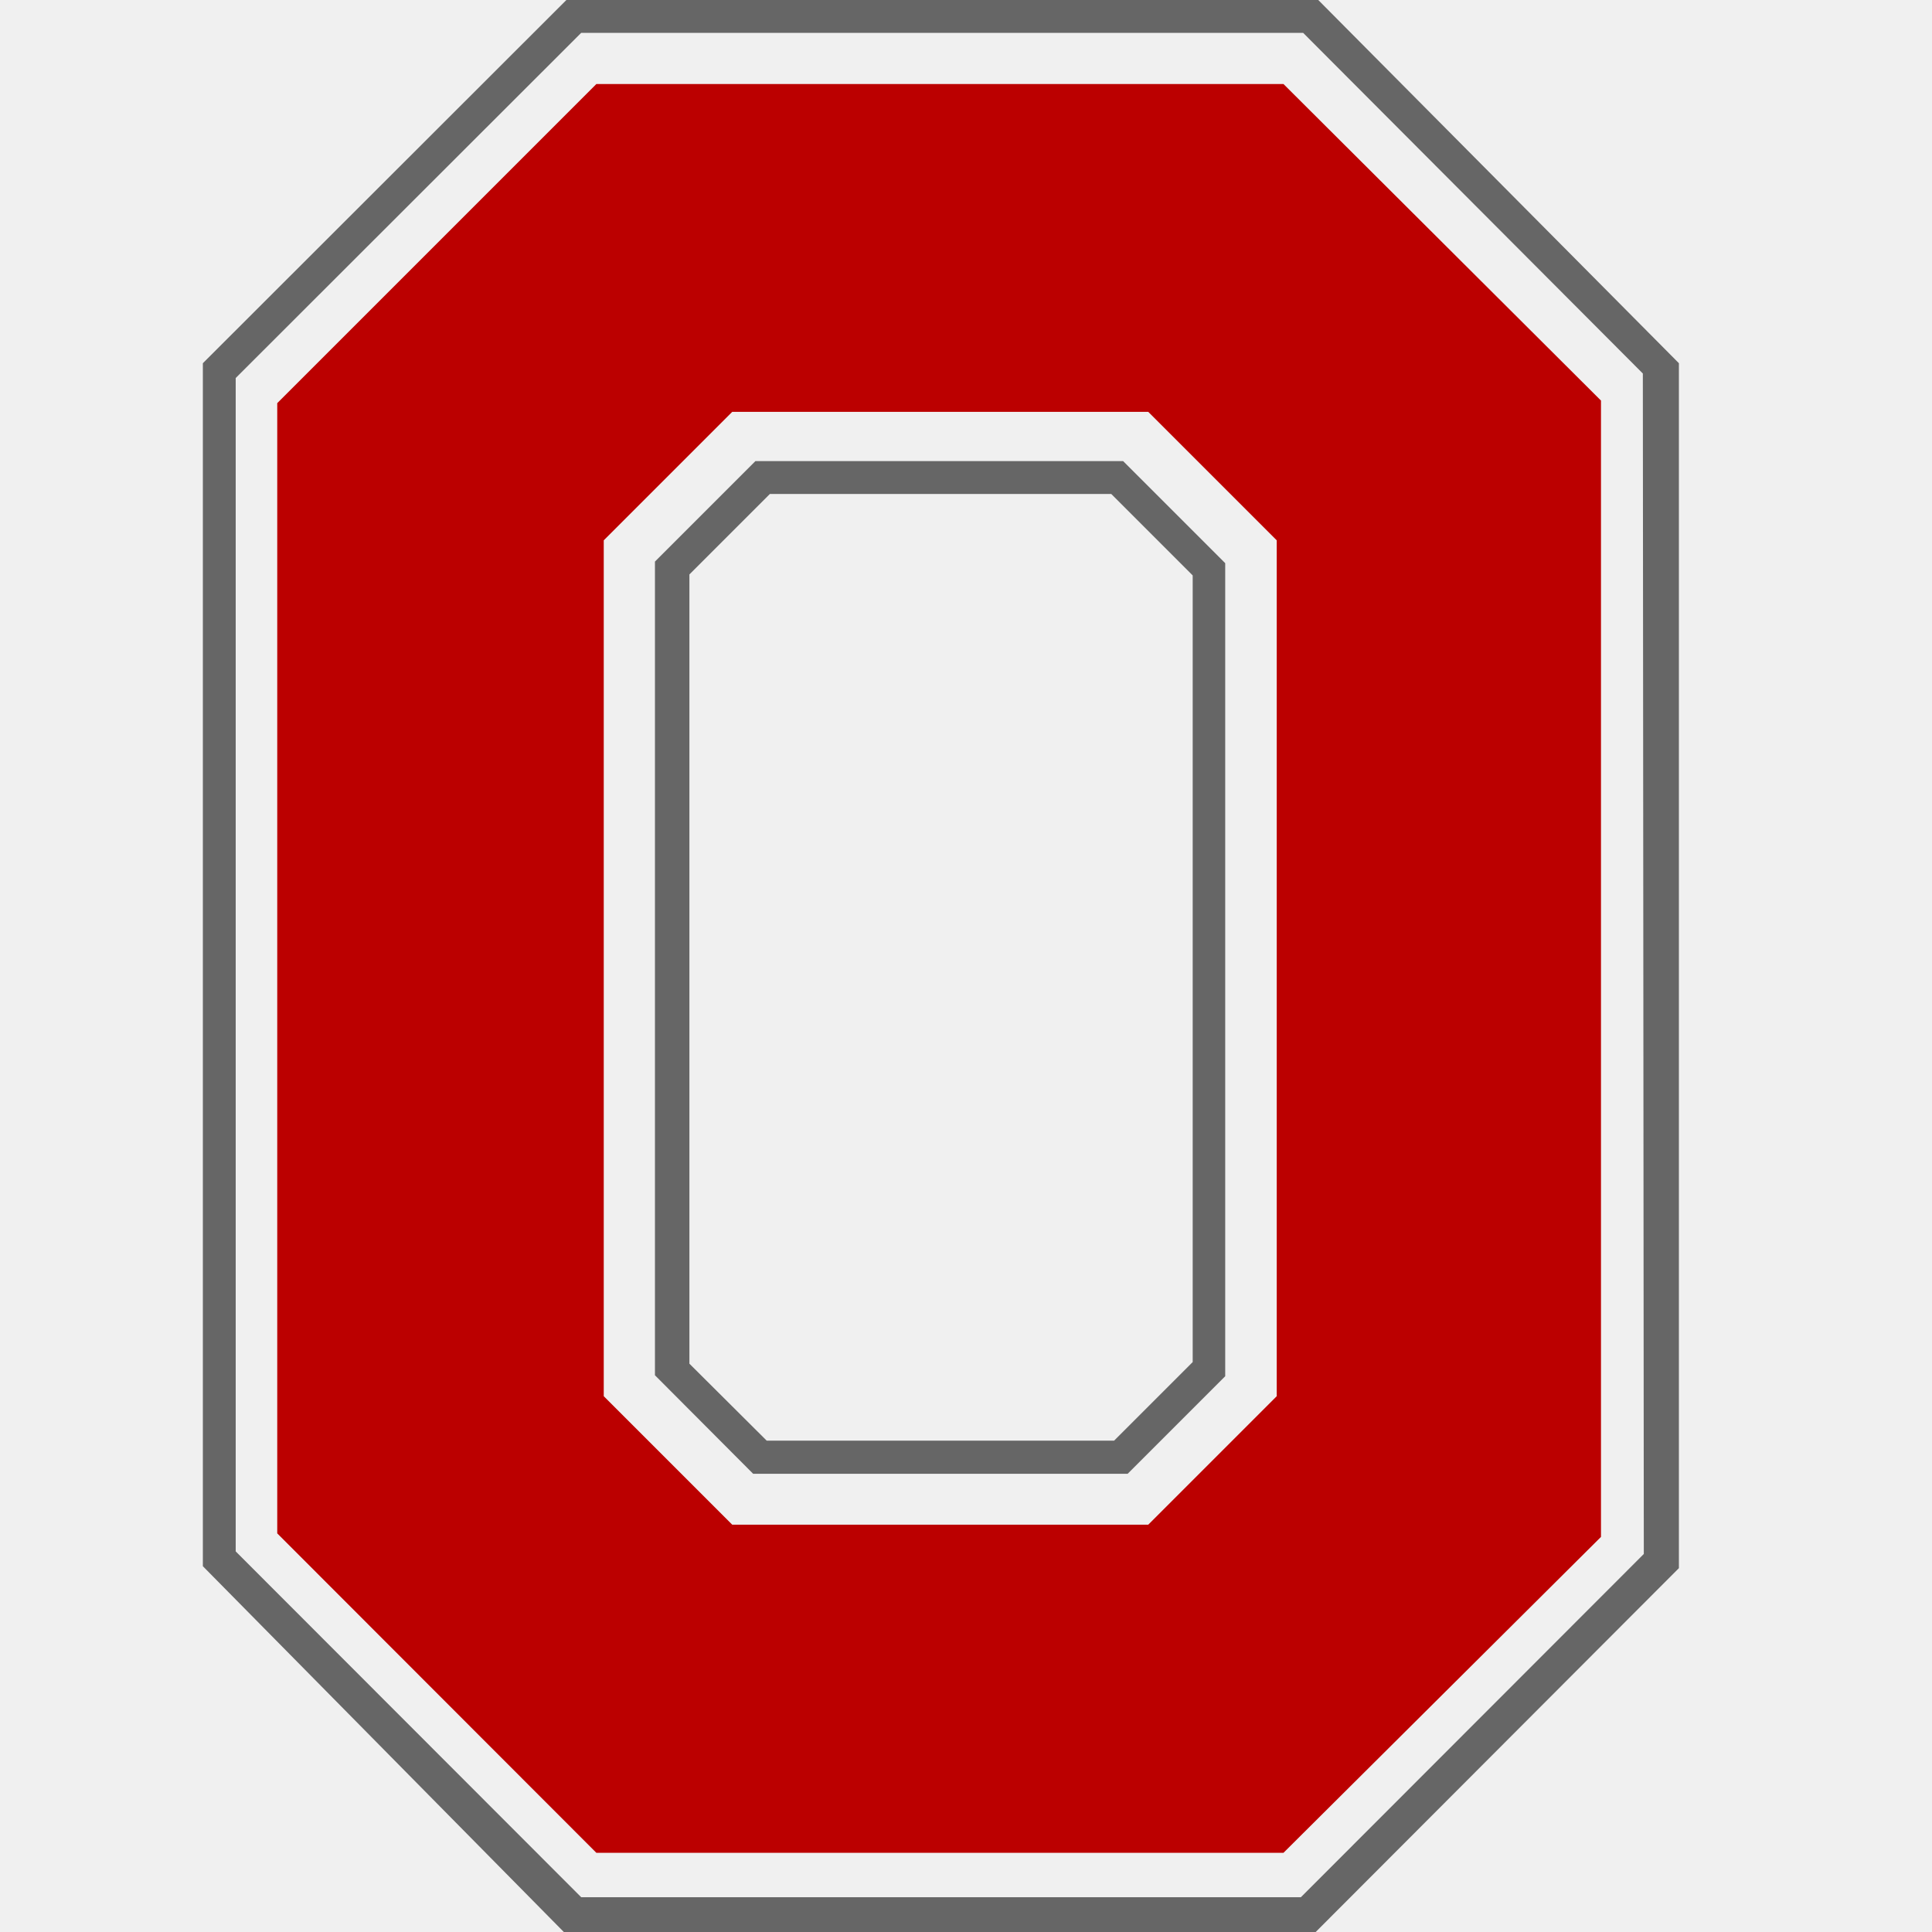
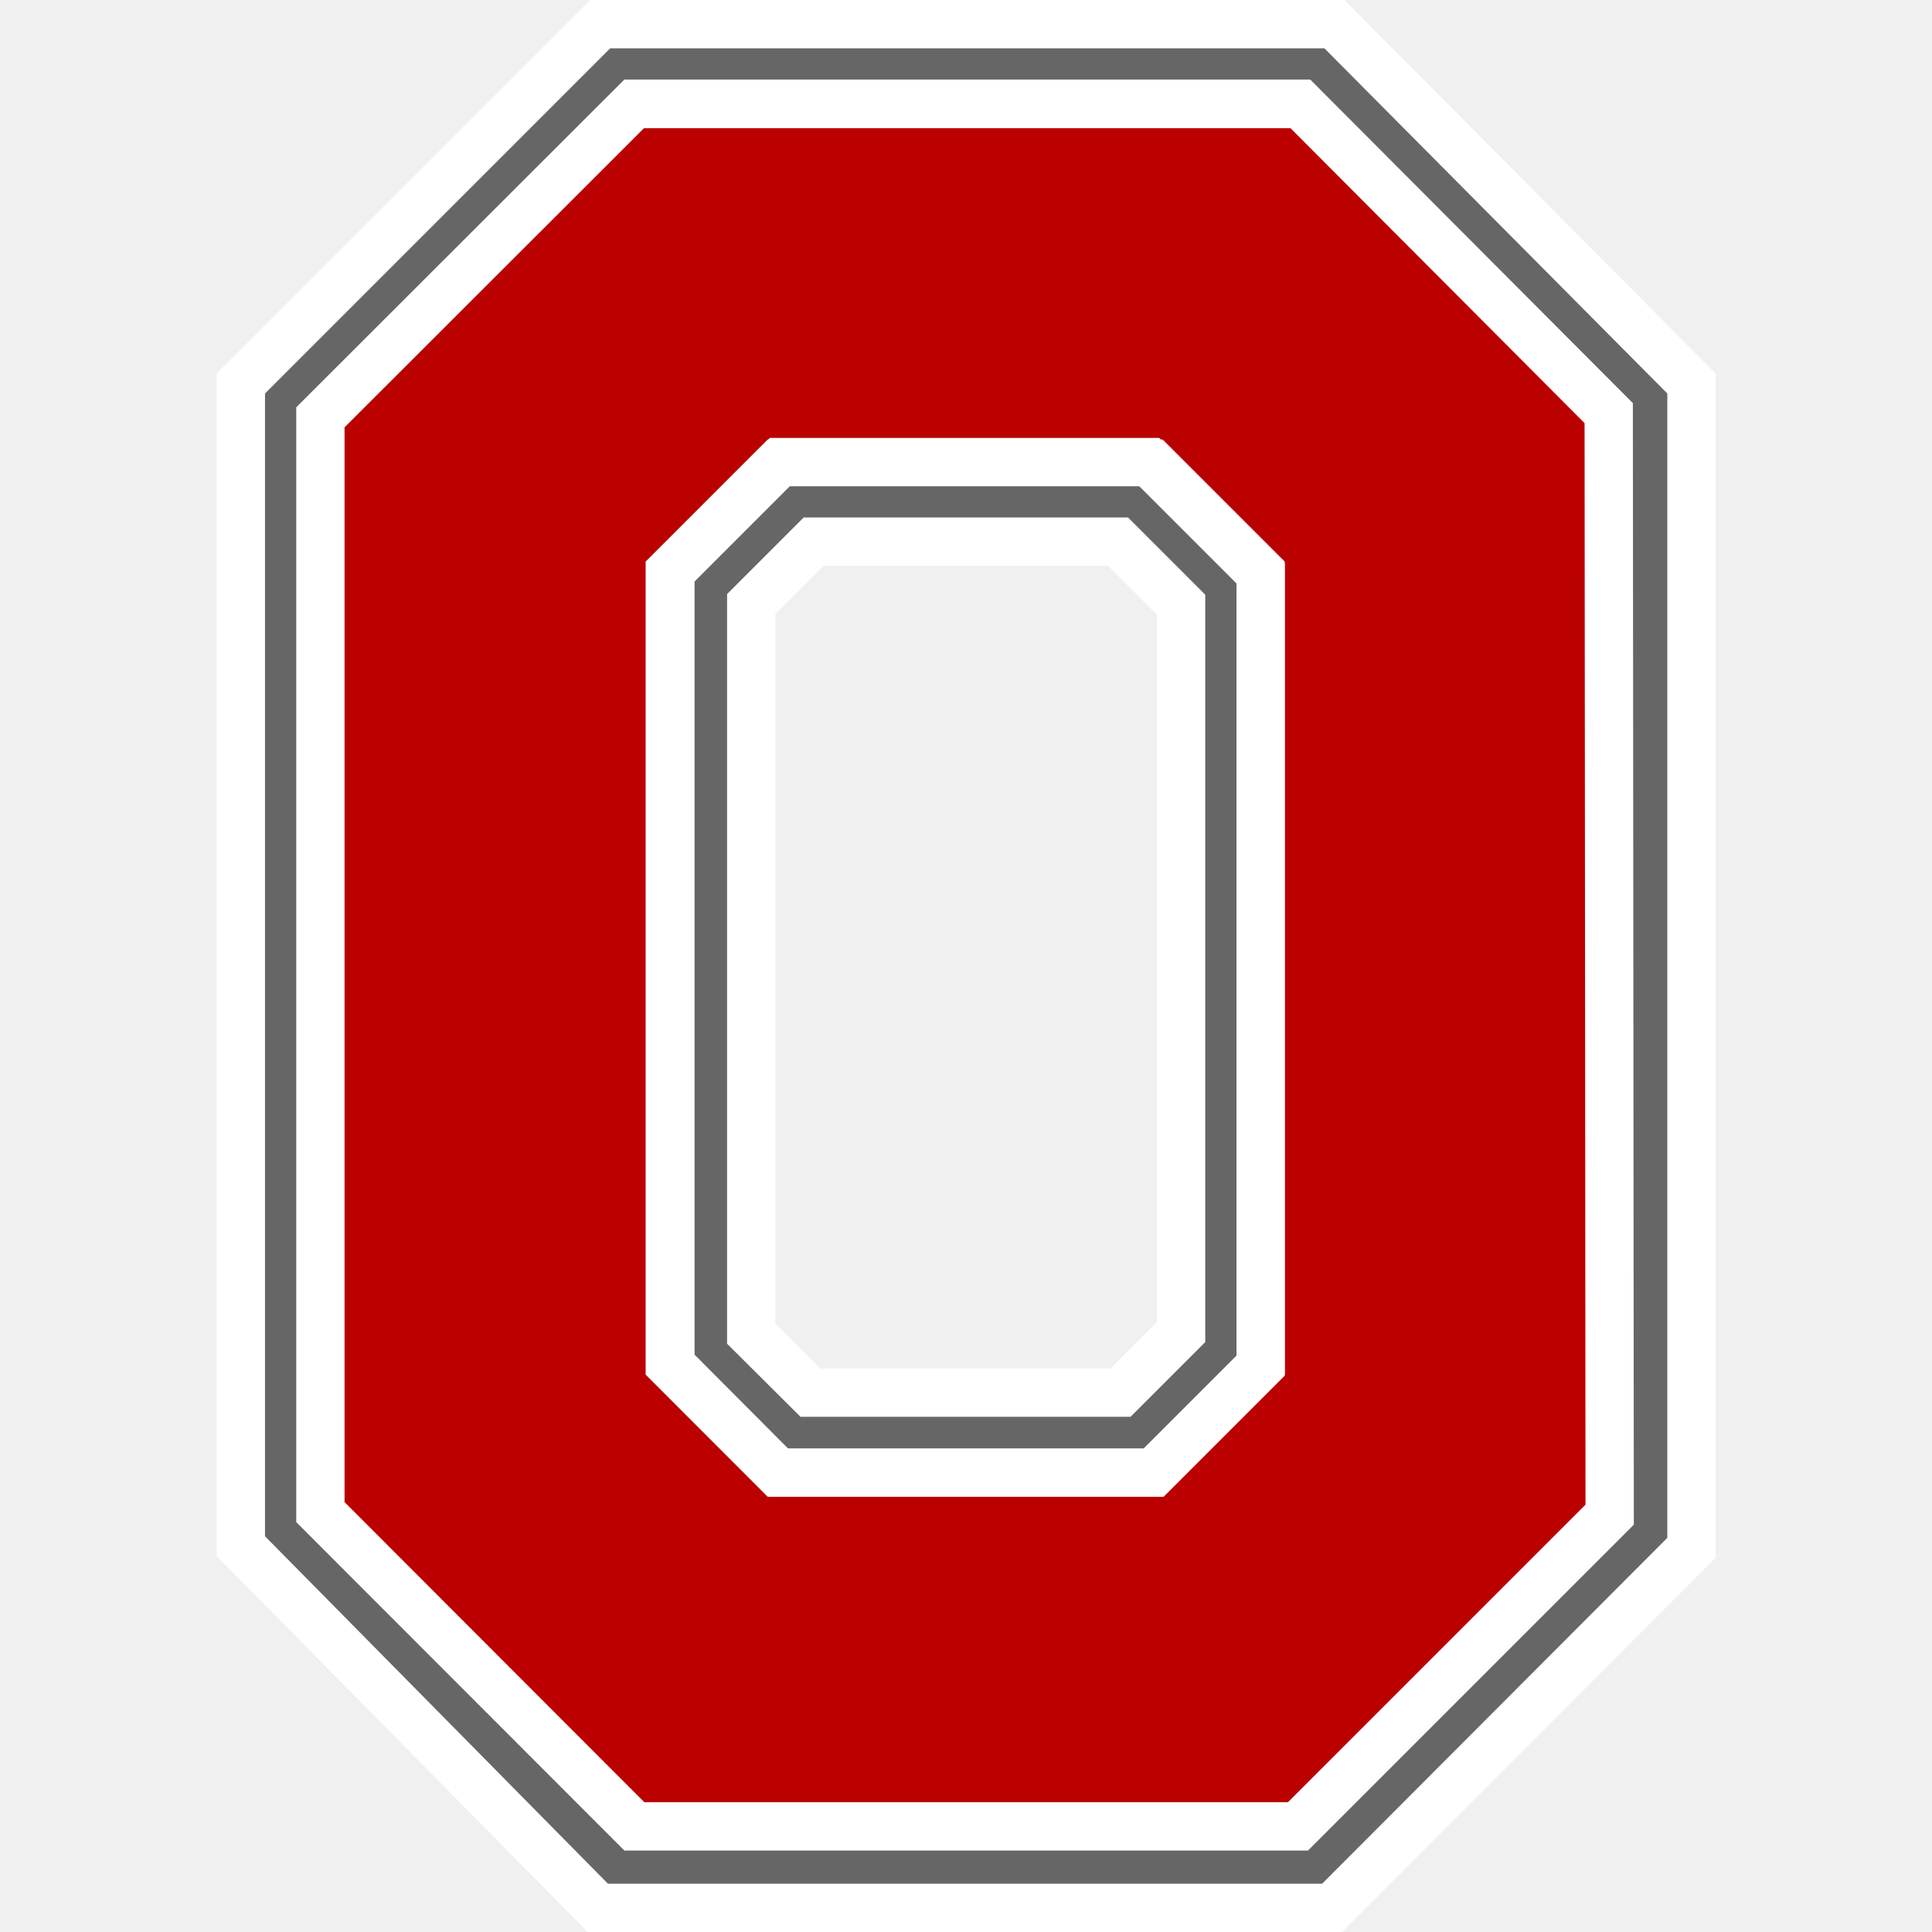
<svg xmlns="http://www.w3.org/2000/svg" version="1.1" id="Layer_1" x="0px" y="0px" viewBox="0 0 600 600" style="enable-background:new 0 0 600 600;" xml:space="preserve">
  <style type="text/css">
	.st0{fill:#BB0000;}
- 	.st1{fill:#666666;}
+ 	.st1{fill:none;stroke:#FFFFFF;stroke-width:30;stroke-miterlimit:10;}
+ 	.st2{fill:#666666;}
</style>
-   <path class="st0" d="M497.2,124.4l-98.6-98.3H185.2l-99.1,99.1v351l99.1,99.2h213.4l98.6-98.1V124.4z M187.5,167.8l39.9-39.9h129.2  l39.9,39.9v265.8l-39.9,39.9H227.4l-39.9-39.9L187.5,167.8z" />
-   <path class="st1" d="M175.9,0L63,112.8v373.6L175.1,600h233.5l112.8-113V112.8L409.4,0H175.9L175.9,0z M404.7,10.2L510.2,116  l0.3,366.6L404,589.2H180.5L73.2,481.8V117.4L180.5,10.2L404.7,10.2L404.7,10.2z M234.6,143.2l-31.2,31.2v252.7l30.5,30.6h116.3  l30.3-30.3V174.9l-31.7-31.7L234.6,143.2z M239.1,153.4h106l25.3,25.3V423L346,447.4H238.1l-24-23.9V178.4L239.1,153.4z" />
+   <path class="st0" d="M494.8,133.2l-93.7-93.4H198.3l-94.1,94.1v333.5l94.1,94.2h202.7l93.7-93.2L494.8,133.2L494.8,133.2z   M200.5,174.4l37.9-37.9h122.7l37.9,37.9v252.5l-37.9,37.9H238.4l-37.9-37.9V174.4z" />
+   <g>
+     <path class="st1" d="M189.5,15L82.3,122.2v354.9L188.8,585h221.8l107.2-107.4V122.2L411.3,15H189.5L189.5,15z M406.9,24.7   l100.2,100.5l0.3,348.3L406.2,574.7H193.9l-101.9-102V126.5L193.9,24.7H406.9L406.9,24.7z M245.3,151l-29.6,29.6v240.1l29,29.1   h110.5l28.8-28.8V181.2L353.8,151H245.3z M249.6,160.7h100.7l24,24v232.1L351.1,440H248.6l-22.8-22.7V184.5L249.6,160.7z" />
+     <path class="st2" d="M189.5,15L82.3,122.2v354.9L188.8,585h221.8l107.2-107.4V122.2L411.3,15H189.5L189.5,15z M406.9,24.7   l100.2,100.5l0.3,348.3L406.2,574.7H193.9l-101.9-102V126.5L193.9,24.7H406.9L406.9,24.7z M245.3,151l-29.6,29.6v240.1l29,29.1   h110.5l28.8-28.8V181.2L353.8,151H245.3z M249.6,160.7h100.7l24,24v232.1L351.1,440H248.6l-22.8-22.7V184.5L249.6,160.7z" />
+   </g>
</svg>
